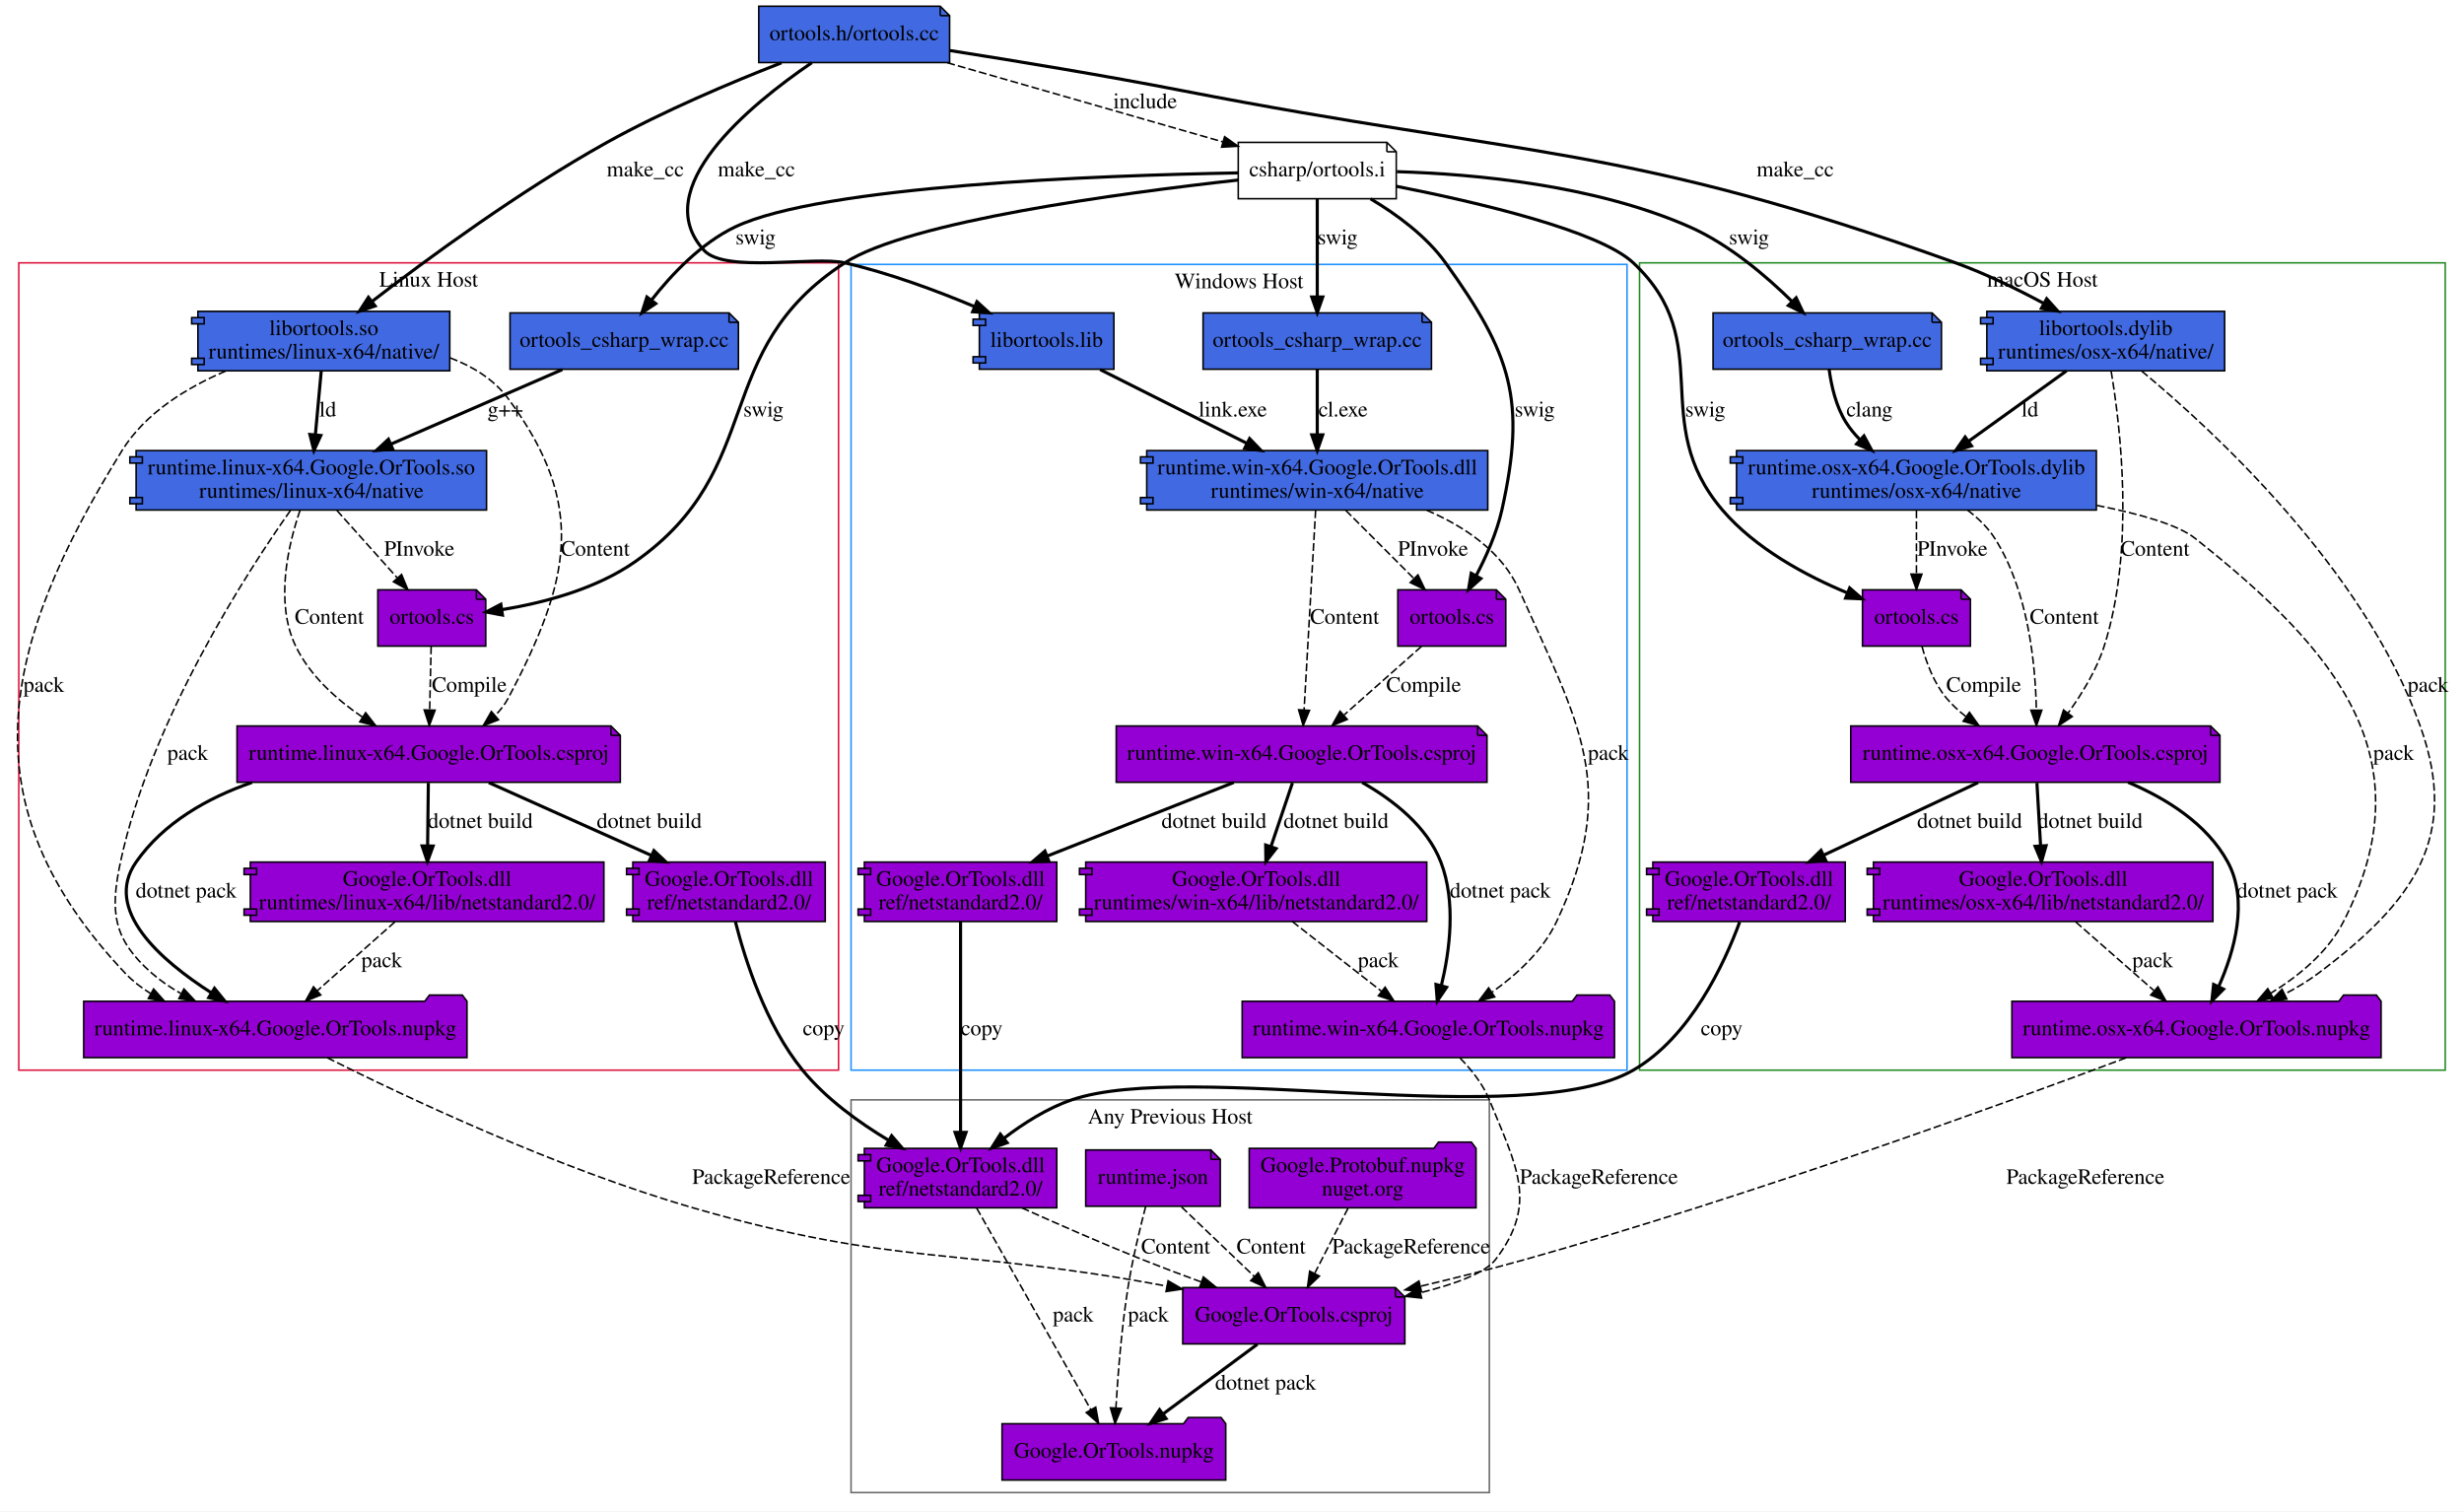
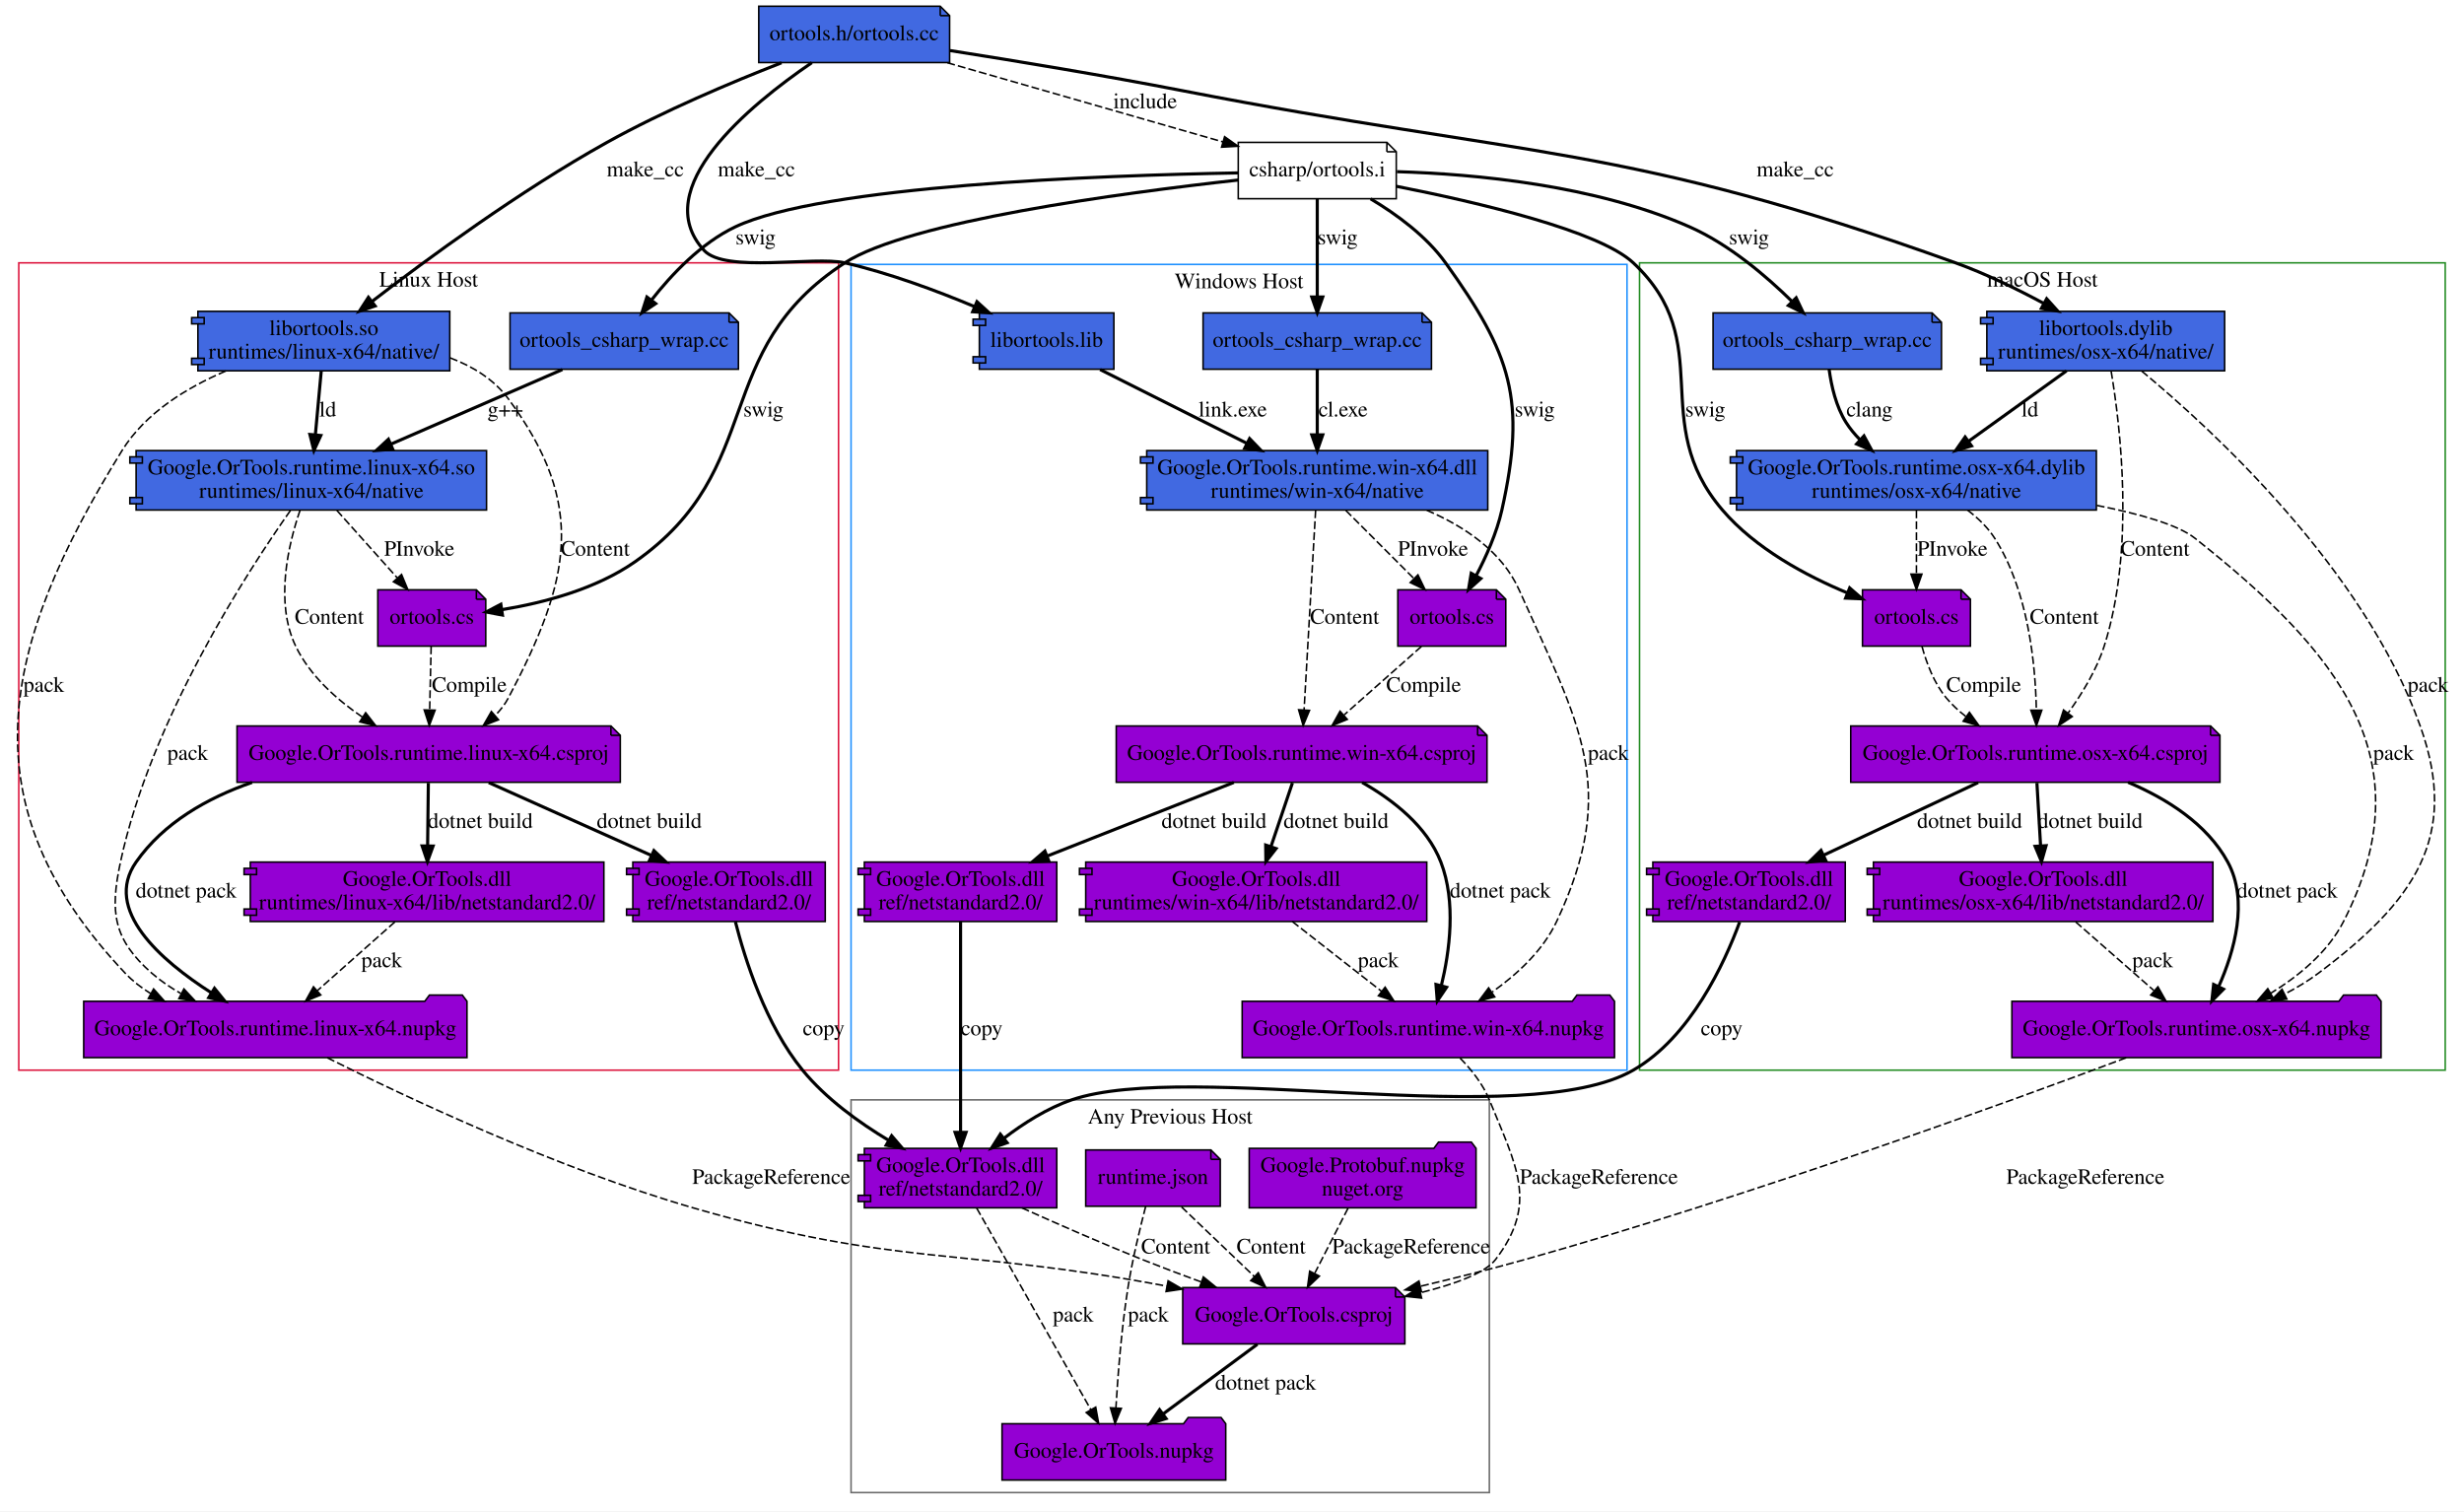
<svg xmlns="http://www.w3.org/2000/svg" width="1575pt" height="966pt" viewBox="0.00 0.00 1575.00 966.00">
  <g id="graph0" class="graph" transform="scale(1 1) rotate(0) translate(4 962)">
    <polygon fill="white" stroke="none" points="-4,4 -4,-962 1571,-962 1571,4 -4,4" />
    <g id="clust1" class="cluster">
      <polygon fill="none" stroke="crimson" points="8,-278 8,-794 532,-794 532,-278 8,-278" />
      <text text-anchor="middle" x="270" y="-778.8" font-family="Times,serif" font-size="14.00">Linux Host</text>
    </g>
    <g id="clust2" class="cluster">
      <polygon fill="none" stroke="forestgreen" points="1044,-278 1044,-794 1559,-794 1559,-278 1044,-278" />
      <text text-anchor="middle" x="1301.5" y="-778.8" font-family="Times,serif" font-size="14.00">macOS Host</text>
    </g>
    <g id="clust3" class="cluster">
      <polygon fill="none" stroke="dodgerblue" points="540,-278 540,-793 1036,-793 1036,-278 540,-278" />
      <text text-anchor="middle" x="788" y="-777.8" font-family="Times,serif" font-size="14.00">Windows Host</text>
    </g>
    <g id="clust4" class="cluster">
      <polygon fill="none" stroke="dimgrey" points="540,-8 540,-259 948,-259 948,-8 540,-8" />
      <text text-anchor="middle" x="744" y="-243.8" font-family="Times,serif" font-size="14.00">Any Previous Host</text>
    </g>
    <g id="node1" class="node">
      <polygon fill="royalblue" stroke="black" points="597,-958 481,-958 481,-922 603,-922 603,-952 597,-958" />
      <polyline fill="none" stroke="black" points="597,-958 597,-952 " />
      <polyline fill="none" stroke="black" points="603,-952 597,-952 " />
      <text text-anchor="middle" x="542" y="-936.3" font-family="Times,serif" font-size="14.00">ortools.h/ortools.cc</text>
    </g>
    <g id="node2" class="node">
      <polygon fill="white" stroke="black" points="882.5,-871 787.5,-871 787.5,-835 888.5,-835 888.5,-865 882.5,-871" />
      <polyline fill="none" stroke="black" points="882.5,-871 882.5,-865 " />
      <polyline fill="none" stroke="black" points="888.5,-865 882.5,-865 " />
      <text text-anchor="middle" x="838" y="-849.3" font-family="Times,serif" font-size="14.00">csharp/ortools.i</text>
    </g>
    <g id="edge1" class="edge">
      <path fill="none" stroke="black" stroke-dasharray="5,2" d="M601.544,-921.901C652.772,-907.191 726.333,-886.067 777.761,-871.298" />
      <polygon fill="black" stroke="black" points="778.772,-874.65 787.417,-868.525 776.84,-867.922 778.772,-874.65" />
      <text text-anchor="middle" x="728" y="-892.8" font-family="Times,serif" font-size="14.00">include</text>
    </g>
    <g id="node3" class="node">
      <polygon fill="royalblue" stroke="black" points="283.5,-763 122.5,-763 122.5,-759 118.5,-759 118.5,-755 122.5,-755 122.5,-733 118.5,-733 118.5,-729 122.5,-729 122.5,-725 283.5,-725 283.5,-763" />
      <polyline fill="none" stroke="black" points="122.5,-759 126.5,-759 126.5,-755 122.5,-755 " />
      <polyline fill="none" stroke="black" points="122.5,-733 126.5,-733 126.5,-729 122.5,-729 " />
      <text text-anchor="middle" x="203" y="-747.8" font-family="Times,serif" font-size="14.00">libortools.so</text>
      <text text-anchor="middle" x="203" y="-732.8" font-family="Times,serif" font-size="14.00">runtimes/linux-x64/native/</text>
    </g>
    <g id="edge16" class="edge">
      <path fill="none" stroke="black" stroke-width="2" d="M495.547,-921.873C463.433,-909.348 420.152,-891.093 384,-871 328.386,-840.091 268.706,-796.217 233.672,-769.234" />
      <polygon fill="black" stroke="black" stroke-width="2" points="235.785,-766.444 225.736,-763.086 231.497,-771.977 235.785,-766.444" />
      <text text-anchor="middle" x="408.5" y="-849.3" font-family="Times,serif" font-size="14.00">make_cc</text>
    </g>
    <g id="node11" class="node">
      <polygon fill="royalblue" stroke="black" points="1418,-763 1266,-763 1266,-759 1262,-759 1262,-755 1266,-755 1266,-733 1262,-733 1262,-729 1266,-729 1266,-725 1418,-725 1418,-763" />
      <polyline fill="none" stroke="black" points="1266,-759 1270,-759 1270,-755 1266,-755 " />
      <polyline fill="none" stroke="black" points="1266,-733 1270,-733 1270,-729 1266,-729 " />
      <text text-anchor="middle" x="1342" y="-747.8" font-family="Times,serif" font-size="14.00">libortools.dylib</text>
      <text text-anchor="middle" x="1342" y="-732.8" font-family="Times,serif" font-size="14.00">runtimes/osx-x64/native/</text>
    </g>
    <g id="edge31" class="edge">
      <path fill="none" stroke="black" stroke-width="2" d="M603.265,-929.682C645.234,-923.081 702.113,-913.704 752,-904 972.794,-861.051 1034.36,-870.182 1246,-794 1265.16,-787.102 1285.39,-777.212 1302.3,-768.121" />
      <polygon fill="black" stroke="black" stroke-width="2" points="1304.24,-771.049 1311.33,-763.177 1300.88,-764.909 1304.24,-771.049" />
      <text text-anchor="middle" x="1143.5" y="-849.3" font-family="Times,serif" font-size="14.00">make_cc</text>
    </g>
    <g id="node19" class="node">
      <polygon fill="royalblue" stroke="black" points="708,-762 622,-762 622,-758 618,-758 618,-754 622,-754 622,-734 618,-734 618,-730 622,-730 622,-726 708,-726 708,-762" />
      <polyline fill="none" stroke="black" points="622,-758 626,-758 626,-754 622,-754 " />
      <polyline fill="none" stroke="black" points="622,-734 626,-734 626,-730 622,-730 " />
      <text text-anchor="middle" x="665" y="-740.3" font-family="Times,serif" font-size="14.00">libortools.lib</text>
    </g>
    <g id="edge44" class="edge">
      <path fill="none" stroke="black" stroke-width="2" d="M514.929,-921.941C475.301,-894.951 409.925,-841.424 446,-802 459.555,-787.187 516.431,-798.496 536,-794 564.342,-787.488 594.81,-776.135 619.016,-765.996" />
      <polygon fill="black" stroke="black" stroke-width="2" points="620.478,-769.177 628.304,-762.036 617.733,-762.738 620.478,-769.177" />
      <text text-anchor="middle" x="479.5" y="-849.3" font-family="Times,serif" font-size="14.00">make_cc</text>
    </g>
    <g id="node4" class="node">
      <polygon fill="darkviolet" stroke="black" points="300.5,-585 237.5,-585 237.5,-549 306.5,-549 306.5,-579 300.5,-585" />
      <polyline fill="none" stroke="black" points="300.5,-585 300.5,-579 " />
      <polyline fill="none" stroke="black" points="306.5,-579 300.5,-579 " />
      <text text-anchor="middle" x="272" y="-563.3" font-family="Times,serif" font-size="14.00">ortools.cs</text>
    </g>
    <g id="edge14" class="edge">
      <path fill="none" stroke="black" stroke-width="2" d="M787.418,-846.914C712.593,-838.625 576.844,-820.433 536,-794 448.944,-737.66 486.935,-662.49 402,-603 376.987,-585.48 343.643,-576.727 316.988,-572.355" />
      <polygon fill="black" stroke="black" stroke-width="2" points="317.167,-568.844 306.761,-570.836 316.138,-575.768 317.167,-568.844" />
      <text text-anchor="middle" x="484" y="-695.8" font-family="Times,serif" font-size="14.00">swig</text>
    </g>
    <g id="node5" class="node">
      <polygon fill="royalblue" stroke="black" points="462,-762 322,-762 322,-726 468,-726 468,-756 462,-762" />
      <polyline fill="none" stroke="black" points="462,-762 462,-756 " />
      <polyline fill="none" stroke="black" points="468,-756 462,-756 " />
      <text text-anchor="middle" x="395" y="-740.3" font-family="Times,serif" font-size="14.00">ortools_csharp_wrap.cc</text>
    </g>
    <g id="edge15" class="edge">
      <path fill="none" stroke="black" stroke-width="2" d="M787.325,-851.483C699.152,-849.886 521.601,-843.387 466,-817 444.121,-806.617 425.204,-786.516 412.411,-770.186" />
      <polygon fill="black" stroke="black" stroke-width="2" points="415.106,-767.946 406.296,-762.062 409.513,-772.156 415.106,-767.946" />
      <text text-anchor="middle" x="479" y="-805.8" font-family="Times,serif" font-size="14.00">swig</text>
    </g>
    <g id="node12" class="node">
      <polygon fill="darkviolet" stroke="black" points="1249.5,-585 1186.5,-585 1186.5,-549 1255.5,-549 1255.5,-579 1249.5,-585" />
      <polyline fill="none" stroke="black" points="1249.5,-585 1249.5,-579 " />
      <polyline fill="none" stroke="black" points="1255.5,-579 1249.5,-579 " />
      <text text-anchor="middle" x="1221" y="-563.3" font-family="Times,serif" font-size="14.00">ortools.cs</text>
    </g>
    <g id="edge29" class="edge">
      <path fill="none" stroke="black" stroke-width="2" d="M888.571,-842.925C940.927,-832.604 1018.08,-814.502 1040,-794 1094.52,-743 1048.47,-692.725 1097,-636 1118.11,-611.326 1150.5,-593.997 1176.89,-583.009" />
      <polygon fill="black" stroke="black" stroke-width="2" points="1178.32,-586.207 1186.31,-579.246 1175.72,-579.707 1178.32,-586.207" />
      <text text-anchor="middle" x="1086" y="-695.8" font-family="Times,serif" font-size="14.00">swig</text>
    </g>
    <g id="node13" class="node">
      <polygon fill="royalblue" stroke="black" points="1231,-762 1091,-762 1091,-726 1237,-726 1237,-756 1231,-762" />
      <polyline fill="none" stroke="black" points="1231,-762 1231,-756 " />
      <polyline fill="none" stroke="black" points="1237,-756 1231,-756 " />
      <text text-anchor="middle" x="1164" y="-740.3" font-family="Times,serif" font-size="14.00">ortools_csharp_wrap.cc</text>
    </g>
    <g id="edge30" class="edge">
      <path fill="none" stroke="black" stroke-width="2" d="M888.921,-852.274C938.642,-850.787 1015.45,-843.742 1076,-817 1101.21,-805.866 1125.1,-785.461 1141.61,-769.209" />
      <polygon fill="black" stroke="black" stroke-width="2" points="1144.11,-771.655 1148.65,-762.082 1139.13,-766.734 1144.11,-771.655" />
      <text text-anchor="middle" x="1114" y="-805.8" font-family="Times,serif" font-size="14.00">swig</text>
    </g>
    <g id="node20" class="node">
      <polygon fill="darkviolet" stroke="black" points="952.5,-585 889.5,-585 889.5,-549 958.5,-549 958.5,-579 952.5,-585" />
      <polyline fill="none" stroke="black" points="952.5,-585 952.5,-579 " />
      <polyline fill="none" stroke="black" points="958.5,-579 952.5,-579 " />
      <text text-anchor="middle" x="924" y="-563.3" font-family="Times,serif" font-size="14.00">ortools.cs</text>
    </g>
    <g id="edge42" class="edge">
      <path fill="none" stroke="black" stroke-width="2" d="M872.085,-834.916C888.691,-825.026 907.684,-811.131 920,-794 962.041,-735.522 971.712,-706.287 956,-636 952.734,-621.389 945.966,-606.214 939.492,-593.916" />
      <polygon fill="black" stroke="black" stroke-width="2" points="942.547,-592.206 934.662,-585.129 936.413,-595.579 942.547,-592.206" />
      <text text-anchor="middle" x="977" y="-695.8" font-family="Times,serif" font-size="14.00">swig</text>
    </g>
    <g id="node21" class="node">
      <polygon fill="royalblue" stroke="black" points="905,-762 765,-762 765,-726 911,-726 911,-756 905,-762" />
      <polyline fill="none" stroke="black" points="905,-762 905,-756 " />
      <polyline fill="none" stroke="black" points="911,-756 905,-756 " />
      <text text-anchor="middle" x="838" y="-740.3" font-family="Times,serif" font-size="14.00">ortools_csharp_wrap.cc</text>
    </g>
    <g id="edge43" class="edge">
      <path fill="none" stroke="black" stroke-width="2" d="M838,-834.809C838,-817.961 838,-792.018 838,-772.339" />
      <polygon fill="black" stroke="black" stroke-width="2" points="841.5,-772.149 838,-762.149 834.5,-772.149 841.5,-772.149" />
      <text text-anchor="middle" x="851" y="-805.8" font-family="Times,serif" font-size="14.00">swig</text>
    </g>
    <g id="node6" class="node">
      <polygon fill="royalblue" stroke="black" points="307,-674 83,-674 83,-670 79,-670 79,-666 83,-666 83,-644 79,-644 79,-640 83,-640 83,-636 307,-636 307,-674" />
      <polyline fill="none" stroke="black" points="83,-670 87,-670 87,-666 83,-666 " />
      <polyline fill="none" stroke="black" points="83,-644 87,-644 87,-640 83,-640 " />
-       <text text-anchor="middle" x="195" y="-658.8" font-family="Times,serif" font-size="14.00">runtime.linux-x64.Google.OrTools.so</text>
+       <text text-anchor="middle" x="195" y="-658.8" font-family="Times,serif" font-size="14.00">Google.OrTools.runtime.linux-x64.so</text>
      <text text-anchor="middle" x="195" y="-643.8" font-family="Times,serif" font-size="14.00">runtimes/linux-x64/native</text>
    </g>
    <g id="edge3" class="edge">
      <path fill="none" stroke="black" stroke-width="2" d="M201.342,-724.974C200.259,-713.192 198.822,-697.561 197.589,-684.158" />
      <polygon fill="black" stroke="black" stroke-width="2" points="201.057,-683.641 196.655,-674.003 194.086,-684.282 201.057,-683.641" />
      <text text-anchor="middle" x="205.5" y="-695.8" font-family="Times,serif" font-size="14.00">ld</text>
    </g>
    <g id="node7" class="node">
      <polygon fill="darkviolet" stroke="black" points="386.5,-498 147.5,-498 147.5,-462 392.5,-462 392.5,-492 386.5,-498" />
      <polyline fill="none" stroke="black" points="386.5,-498 386.5,-492 " />
      <polyline fill="none" stroke="black" points="392.5,-492 386.5,-492 " />
-       <text text-anchor="middle" x="270" y="-476.3" font-family="Times,serif" font-size="14.00">runtime.linux-x64.Google.OrTools.csproj</text>
+       <text text-anchor="middle" x="270" y="-476.3" font-family="Times,serif" font-size="14.00">Google.OrTools.runtime.linux-x64.csproj</text>
    </g>
    <g id="edge6" class="edge">
      <path fill="none" stroke="black" stroke-dasharray="5,2" d="M283.725,-733.263C298.289,-727.778 311.76,-719.48 321,-707 371.514,-638.776 360.551,-591.112 321,-516 318.831,-511.88 315.933,-508.152 312.616,-504.8" />
      <polygon fill="black" stroke="black" points="314.663,-501.944 304.805,-498.061 310.09,-507.243 314.663,-501.944" />
      <text text-anchor="middle" x="376.5" y="-606.8" font-family="Times,serif" font-size="14.00">Content</text>
    </g>
    <g id="node10" class="node">
      <polygon fill="darkviolet" stroke="black" points="294.5,-322 291.5,-326 270.5,-326 267.5,-322 49.5,-322 49.5,-286 294.5,-286 294.5,-322" />
-       <text text-anchor="middle" x="172" y="-300.3" font-family="Times,serif" font-size="14.00">runtime.linux-x64.Google.OrTools.nupkg</text>
+       <text text-anchor="middle" x="172" y="-300.3" font-family="Times,serif" font-size="14.00">Google.OrTools.runtime.linux-x64.nupkg</text>
    </g>
    <g id="edge10" class="edge">
      <path fill="none" stroke="black" stroke-dasharray="5,2" d="M140.361,-724.871C115.318,-714.26 88.923,-698.068 74,-674 -4.226,-547.836 -26.022,-447.834 76,-340 80.751,-334.978 86.28,-330.674 92.24,-326.986" />
      <polygon fill="black" stroke="black" points="94.182,-329.912 101.241,-322.011 90.795,-323.786 94.182,-329.912" />
      <text text-anchor="middle" x="24" y="-519.8" font-family="Times,serif" font-size="14.00">pack</text>
    </g>
    <g id="edge5" class="edge">
      <path fill="none" stroke="black" stroke-dasharray="5,2" d="M271.595,-548.799C271.321,-537.163 270.954,-521.548 270.641,-508.237" />
      <polygon fill="black" stroke="black" points="274.138,-508.09 270.404,-498.175 267.14,-508.255 274.138,-508.09" />
      <text text-anchor="middle" x="296" y="-519.8" font-family="Times,serif" font-size="14.00">Compile</text>
    </g>
    <g id="edge2" class="edge">
      <path fill="none" stroke="black" stroke-width="2" d="M355.486,-725.812C324.061,-712.142 279.871,-692.919 245.815,-678.104" />
      <polygon fill="black" stroke="black" stroke-width="2" points="247.063,-674.831 236.497,-674.051 244.271,-681.25 247.063,-674.831" />
      <text text-anchor="middle" x="319" y="-695.8" font-family="Times,serif" font-size="14.00">g++</text>
    </g>
    <g id="edge4" class="edge">
      <path fill="none" stroke="black" stroke-dasharray="5,2" d="M211.33,-635.762C222.548,-623.232 237.577,-606.447 249.869,-592.718" />
      <polygon fill="black" stroke="black" points="252.678,-594.827 256.741,-585.042 247.463,-590.158 252.678,-594.827" />
      <text text-anchor="middle" x="264" y="-606.8" font-family="Times,serif" font-size="14.00">PInvoke</text>
    </g>
    <g id="edge7" class="edge">
      <path fill="none" stroke="black" stroke-dasharray="5,2" d="M187.807,-635.912C180.35,-614.154 171.515,-577.057 185,-549 194.063,-530.144 211.182,-514.88 227.696,-503.627" />
      <polygon fill="black" stroke="black" points="229.732,-506.479 236.23,-498.111 225.932,-500.6 229.732,-506.479" />
      <text text-anchor="middle" x="206.5" y="-563.3" font-family="Times,serif" font-size="14.00">Content</text>
    </g>
    <g id="edge11" class="edge">
      <path fill="none" stroke="black" stroke-dasharray="5,2" d="M181.646,-635.719C154.211,-596.816 92.45,-501.939 73,-411 66.143,-378.941 68.385,-361.654 93,-340 98.575,-335.095 104.948,-330.779 111.602,-327.007" />
      <polygon fill="black" stroke="black" points="113.561,-329.932 120.8,-322.195 110.317,-323.729 113.561,-329.932" />
      <text text-anchor="middle" x="116" y="-476.3" font-family="Times,serif" font-size="14.00">pack</text>
    </g>
    <g id="node8" class="node">
      <polygon fill="darkviolet" stroke="black" points="382,-411 156,-411 156,-407 152,-407 152,-403 156,-403 156,-381 152,-381 152,-377 156,-377 156,-373 382,-373 382,-411" />
      <polyline fill="none" stroke="black" points="156,-407 160,-407 160,-403 156,-403 " />
      <polyline fill="none" stroke="black" points="156,-381 160,-381 160,-377 156,-377 " />
      <text text-anchor="middle" x="269" y="-395.8" font-family="Times,serif" font-size="14.00">Google.OrTools.dll</text>
      <text text-anchor="middle" x="269" y="-380.8" font-family="Times,serif" font-size="14.00">runtimes/linux-x64/lib/netstandard2.0/</text>
    </g>
    <g id="edge8" class="edge">
      <path fill="none" stroke="black" stroke-width="2" d="M269.798,-461.597C269.663,-450.056 269.484,-434.647 269.33,-421.357" />
      <polygon fill="black" stroke="black" stroke-width="2" points="272.829,-421.227 269.212,-411.268 265.829,-421.308 272.829,-421.227" />
      <text text-anchor="middle" x="303" y="-432.8" font-family="Times,serif" font-size="14.00">dotnet build</text>
    </g>
    <g id="node9" class="node">
      <polygon fill="darkviolet" stroke="black" points="523.5,-411 400.5,-411 400.5,-407 396.5,-407 396.5,-403 400.5,-403 400.5,-381 396.5,-381 396.5,-377 400.5,-377 400.5,-373 523.5,-373 523.5,-411" />
      <polyline fill="none" stroke="black" points="400.5,-407 404.5,-407 404.5,-403 400.5,-403 " />
      <polyline fill="none" stroke="black" points="400.5,-381 404.5,-381 404.5,-377 400.5,-377 " />
      <text text-anchor="middle" x="462" y="-395.8" font-family="Times,serif" font-size="14.00">Google.OrTools.dll</text>
      <text text-anchor="middle" x="462" y="-380.8" font-family="Times,serif" font-size="14.00">ref/netstandard2.0/</text>
    </g>
    <g id="edge9" class="edge">
      <path fill="none" stroke="black" stroke-width="2" d="M308.393,-461.803C338.273,-448.419 379.97,-429.743 412.382,-415.225" />
      <polygon fill="black" stroke="black" stroke-width="2" points="413.993,-418.338 421.688,-411.056 411.131,-411.95 413.993,-418.338" />
      <text text-anchor="middle" x="411" y="-432.8" font-family="Times,serif" font-size="14.00">dotnet build</text>
    </g>
    <g id="edge13" class="edge">
      <path fill="none" stroke="black" stroke-width="2" d="M157.12,-461.922C128.3,-451.895 100.539,-436.041 83,-411 61.677,-380.557 98.612,-348.204 131.19,-327.364" />
      <polygon fill="black" stroke="black" stroke-width="2" points="133.105,-330.295 139.774,-322.062 129.427,-324.339 133.105,-330.295" />
      <text text-anchor="middle" x="115" y="-388.3" font-family="Times,serif" font-size="14.00">dotnet pack</text>
    </g>
    <g id="edge12" class="edge">
      <path fill="none" stroke="black" stroke-dasharray="5,2" d="M248.429,-372.762C234.032,-359.998 214.655,-342.818 199.014,-328.951" />
      <polygon fill="black" stroke="black" points="201.027,-326.057 191.222,-322.042 196.383,-331.295 201.027,-326.057" />
      <text text-anchor="middle" x="240" y="-343.8" font-family="Times,serif" font-size="14.00">pack</text>
    </g>
    <g id="node27" class="node">
      <polygon fill="darkviolet" stroke="black" points="671.5,-228 548.5,-228 548.5,-224 544.5,-224 544.5,-220 548.5,-220 548.5,-198 544.5,-198 544.5,-194 548.5,-194 548.5,-190 671.5,-190 671.5,-228" />
      <polyline fill="none" stroke="black" points="548.5,-224 552.5,-224 552.5,-220 548.5,-220 " />
      <polyline fill="none" stroke="black" points="548.5,-198 552.5,-198 552.5,-194 548.5,-194 " />
      <text text-anchor="middle" x="610" y="-212.8" font-family="Times,serif" font-size="14.00">Google.OrTools.dll</text>
      <text text-anchor="middle" x="610" y="-197.8" font-family="Times,serif" font-size="14.00">ref/netstandard2.0/</text>
    </g>
    <g id="edge45" class="edge">
      <path fill="none" stroke="black" stroke-width="2" d="M466.063,-372.86C472.128,-349.009 485.441,-306.767 509,-278 523.915,-259.788 544.967,-244.552 563.993,-233.151" />
      <polygon fill="black" stroke="black" stroke-width="2" points="565.947,-236.064 572.848,-228.025 562.44,-230.006 565.947,-236.064" />
      <text text-anchor="middle" x="522.5" y="-300.3" font-family="Times,serif" font-size="14.00">copy</text>
    </g>
    <g id="edge57" class="edge" />
    <g id="node30" class="node">
      <polygon fill="darkviolet" stroke="black" points="888,-139 752,-139 752,-103 894,-103 894,-133 888,-139" />
      <polyline fill="none" stroke="black" points="888,-139 888,-133 " />
      <polyline fill="none" stroke="black" points="894,-133 888,-133 " />
      <text text-anchor="middle" x="823" y="-117.3" font-family="Times,serif" font-size="14.00">Google.OrTools.csproj</text>
    </g>
    <g id="edge54" class="edge">
      <path fill="none" stroke="black" stroke-dasharray="5,2" d="M205.203,-285.914C254.795,-261.101 351.74,-215.303 439,-190 569.01,-152.301 608.861,-164.829 741.677,-139.984" />
      <polygon fill="black" stroke="black" points="742.659,-143.36 751.826,-138.047 741.347,-136.484 742.659,-143.36" />
      <text text-anchor="middle" x="489" y="-205.3" font-family="Times,serif" font-size="14.00">PackageReference</text>
    </g>
    <g id="node14" class="node">
      <polygon fill="royalblue" stroke="black" points="1336,-674 1106,-674 1106,-670 1102,-670 1102,-666 1106,-666 1106,-644 1102,-644 1102,-640 1106,-640 1106,-636 1336,-636 1336,-674" />
      <polyline fill="none" stroke="black" points="1106,-670 1110,-670 1110,-666 1106,-666 " />
      <polyline fill="none" stroke="black" points="1106,-644 1110,-644 1110,-640 1106,-640 " />
-       <text text-anchor="middle" x="1221" y="-658.8" font-family="Times,serif" font-size="14.00">runtime.osx-x64.Google.OrTools.dylib</text>
+       <text text-anchor="middle" x="1221" y="-658.8" font-family="Times,serif" font-size="14.00">Google.OrTools.runtime.osx-x64.dylib</text>
      <text text-anchor="middle" x="1221" y="-643.8" font-family="Times,serif" font-size="14.00">runtimes/osx-x64/native</text>
    </g>
    <g id="edge18" class="edge">
      <path fill="none" stroke="black" stroke-width="2" d="M1316.93,-724.974C1298.76,-711.909 1274,-694.11 1254.19,-679.866" />
      <polygon fill="black" stroke="black" stroke-width="2" points="1256.2,-676.999 1246.04,-674.003 1252.12,-682.683 1256.2,-676.999" />
      <text text-anchor="middle" x="1293.5" y="-695.8" font-family="Times,serif" font-size="14.00">ld</text>
    </g>
    <g id="node15" class="node">
      <polygon fill="darkviolet" stroke="black" points="1409,-498 1179,-498 1179,-462 1415,-462 1415,-492 1409,-498" />
      <polyline fill="none" stroke="black" points="1409,-498 1409,-492 " />
      <polyline fill="none" stroke="black" points="1415,-492 1409,-492 " />
-       <text text-anchor="middle" x="1297" y="-476.3" font-family="Times,serif" font-size="14.00">runtime.osx-x64.Google.OrTools.csproj</text>
+       <text text-anchor="middle" x="1297" y="-476.3" font-family="Times,serif" font-size="14.00">Google.OrTools.runtime.osx-x64.csproj</text>
    </g>
    <g id="edge21" class="edge">
      <path fill="none" stroke="black" stroke-dasharray="5,2" d="M1345.45,-724.783C1351.33,-689.733 1360.84,-610.903 1341,-549 1336.1,-533.699 1326.8,-518.51 1318.02,-506.381" />
      <polygon fill="black" stroke="black" points="1320.6,-503.997 1311.78,-498.132 1315.02,-508.219 1320.6,-503.997" />
      <text text-anchor="middle" x="1373.5" y="-606.8" font-family="Times,serif" font-size="14.00">Content</text>
    </g>
    <g id="node18" class="node">
      <polygon fill="darkviolet" stroke="black" points="1518,-322 1515,-326 1494,-326 1491,-322 1282,-322 1282,-286 1518,-286 1518,-322" />
-       <text text-anchor="middle" x="1400" y="-300.3" font-family="Times,serif" font-size="14.00">runtime.osx-x64.Google.OrTools.nupkg</text>
+       <text text-anchor="middle" x="1400" y="-300.3" font-family="Times,serif" font-size="14.00">Google.OrTools.runtime.osx-x64.nupkg</text>
    </g>
    <g id="edge25" class="edge">
      <path fill="none" stroke="black" stroke-dasharray="5,2" d="M1364.99,-724.82C1409.66,-687.835 1506.96,-598.757 1543,-498 1568.58,-426.504 1538.7,-385.619 1478,-340 1471.35,-335.001 1463.87,-330.513 1456.24,-326.551" />
      <polygon fill="black" stroke="black" points="1457.79,-323.409 1447.27,-322.144 1454.7,-329.693 1457.79,-323.409" />
      <text text-anchor="middle" x="1548" y="-519.8" font-family="Times,serif" font-size="14.00">pack</text>
    </g>
    <g id="edge20" class="edge">
      <path fill="none" stroke="black" stroke-dasharray="5,2" d="M1224.55,-548.817C1227.37,-538.439 1232.18,-525.441 1240,-516 1243.61,-511.64 1247.91,-507.671 1252.51,-504.103" />
      <polygon fill="black" stroke="black" points="1254.86,-506.729 1261.03,-498.114 1250.84,-501.003 1254.86,-506.729" />
      <text text-anchor="middle" x="1264" y="-519.8" font-family="Times,serif" font-size="14.00">Compile</text>
    </g>
    <g id="edge17" class="edge">
      <path fill="none" stroke="black" stroke-width="2" d="M1165.2,-725.839C1166.6,-715.392 1169.59,-702.15 1176,-692 1178.47,-688.088 1181.52,-684.415 1184.85,-681.022" />
      <polygon fill="black" stroke="black" stroke-width="2" points="1187.46,-683.378 1192.5,-674.056 1182.75,-678.203 1187.46,-683.378" />
      <text text-anchor="middle" x="1191" y="-695.8" font-family="Times,serif" font-size="14.00">clang</text>
    </g>
    <g id="edge19" class="edge">
      <path fill="none" stroke="black" stroke-dasharray="5,2" d="M1221,-635.762C1221,-623.934 1221,-608.316 1221,-595.055" />
      <polygon fill="black" stroke="black" points="1224.5,-595.042 1221,-585.042 1217.5,-595.042 1224.5,-595.042" />
      <text text-anchor="middle" x="1244" y="-606.8" font-family="Times,serif" font-size="14.00">PInvoke</text>
    </g>
    <g id="edge22" class="edge">
      <path fill="none" stroke="black" stroke-dasharray="5,2" d="M1253.63,-635.983C1260.26,-630.955 1266.56,-624.935 1271,-618 1292.43,-584.562 1297.07,-537.724 1297.64,-508.388" />
      <polygon fill="black" stroke="black" points="1301.14,-508.082 1297.69,-498.067 1294.14,-508.051 1301.14,-508.082" />
      <text text-anchor="middle" x="1315.5" y="-563.3" font-family="Times,serif" font-size="14.00">Content</text>
    </g>
    <g id="edge26" class="edge">
      <path fill="none" stroke="black" stroke-dasharray="5,2" d="M1336.31,-638.968C1363.7,-633.561 1388.13,-626.615 1399,-618 1490.54,-545.472 1547.13,-477.005 1494,-373 1484,-353.423 1465.44,-338.179 1447.44,-327.132" />
      <polygon fill="black" stroke="black" points="1449.09,-324.044 1438.69,-322.045 1445.57,-330.096 1449.09,-324.044" />
      <text text-anchor="middle" x="1526" y="-476.3" font-family="Times,serif" font-size="14.00">pack</text>
    </g>
    <g id="node16" class="node">
      <polygon fill="darkviolet" stroke="black" points="1410.5,-411 1193.5,-411 1193.5,-407 1189.5,-407 1189.5,-403 1193.5,-403 1193.5,-381 1189.5,-381 1189.5,-377 1193.5,-377 1193.5,-373 1410.5,-373 1410.5,-411" />
      <polyline fill="none" stroke="black" points="1193.5,-407 1197.5,-407 1197.5,-403 1193.5,-403 " />
      <polyline fill="none" stroke="black" points="1193.5,-381 1197.5,-381 1197.5,-377 1193.5,-377 " />
      <text text-anchor="middle" x="1302" y="-395.8" font-family="Times,serif" font-size="14.00">Google.OrTools.dll</text>
      <text text-anchor="middle" x="1302" y="-380.8" font-family="Times,serif" font-size="14.00">runtimes/osx-x64/lib/netstandard2.0/</text>
    </g>
    <g id="edge23" class="edge">
      <path fill="none" stroke="black" stroke-width="2" d="M1298.01,-461.597C1298.68,-450.056 1299.58,-434.647 1300.35,-421.357" />
      <polygon fill="black" stroke="black" stroke-width="2" points="1303.85,-421.454 1300.94,-411.268 1296.86,-421.048 1303.85,-421.454" />
      <text text-anchor="middle" x="1332" y="-432.8" font-family="Times,serif" font-size="14.00">dotnet build</text>
    </g>
    <g id="node17" class="node">
      <polygon fill="darkviolet" stroke="black" points="1175.5,-411 1052.5,-411 1052.5,-407 1048.5,-407 1048.5,-403 1052.5,-403 1052.5,-381 1048.5,-381 1048.5,-377 1052.5,-377 1052.5,-373 1175.5,-373 1175.5,-411" />
      <polyline fill="none" stroke="black" points="1052.5,-407 1056.5,-407 1056.5,-403 1052.5,-403 " />
      <polyline fill="none" stroke="black" points="1052.5,-381 1056.5,-381 1056.5,-377 1052.5,-377 " />
      <text text-anchor="middle" x="1114" y="-395.8" font-family="Times,serif" font-size="14.00">Google.OrTools.dll</text>
      <text text-anchor="middle" x="1114" y="-380.8" font-family="Times,serif" font-size="14.00">ref/netstandard2.0/</text>
    </g>
    <g id="edge24" class="edge">
      <path fill="none" stroke="black" stroke-width="2" d="M1260.41,-461.803C1232.05,-448.477 1192.53,-429.903 1161.69,-415.412" />
      <polygon fill="black" stroke="black" stroke-width="2" points="1162.96,-412.142 1152.42,-411.056 1159.98,-418.477 1162.96,-412.142" />
      <text text-anchor="middle" x="1255" y="-432.8" font-family="Times,serif" font-size="14.00">dotnet build</text>
    </g>
    <g id="edge28" class="edge">
      <path fill="none" stroke="black" stroke-width="2" d="M1356.28,-461.998C1380.86,-451.592 1406.71,-435.434 1420,-411 1433.49,-386.209 1424.16,-353.873 1414.21,-331.466" />
      <polygon fill="black" stroke="black" stroke-width="2" points="1417.28,-329.759 1409.83,-322.227 1410.95,-332.762 1417.28,-329.759" />
      <text text-anchor="middle" x="1458" y="-388.3" font-family="Times,serif" font-size="14.00">dotnet pack</text>
    </g>
    <g id="edge27" class="edge">
      <path fill="none" stroke="black" stroke-dasharray="5,2" d="M1322.78,-372.762C1337.33,-359.998 1356.91,-342.818 1372.71,-328.951" />
      <polygon fill="black" stroke="black" points="1375.37,-331.269 1380.58,-322.042 1370.75,-326.007 1375.37,-331.269" />
      <text text-anchor="middle" x="1372" y="-343.8" font-family="Times,serif" font-size="14.00">pack</text>
    </g>
    <g id="edge46" class="edge">
      <path fill="none" stroke="black" stroke-width="2" d="M1107.98,-372.6C1098.31,-346.361 1076.59,-299.045 1040,-278 970.748,-238.17 756.618,-284.772 681,-259 665.451,-253.7 650.191,-243.947 637.829,-234.528" />
      <polygon fill="black" stroke="black" stroke-width="2" points="639.771,-231.602 629.764,-228.121 635.416,-237.082 639.771,-231.602" />
      <text text-anchor="middle" x="1096.5" y="-300.3" font-family="Times,serif" font-size="14.00">copy</text>
    </g>
    <g id="edge58" class="edge" />
    <g id="edge55" class="edge">
      <path fill="none" stroke="black" stroke-dasharray="5,2" d="M1355.1,-285.924C1277.57,-256.841 1113.2,-196.97 971,-157 949.399,-150.928 925.829,-145.031 903.978,-139.861" />
      <polygon fill="black" stroke="black" points="904.608,-136.414 894.073,-137.539 903.01,-143.229 904.608,-136.414" />
      <text text-anchor="middle" x="1329" y="-205.3" font-family="Times,serif" font-size="14.00">PackageReference</text>
    </g>
    <g id="node22" class="node">
      <polygon fill="royalblue" stroke="black" points="947,-674 729,-674 729,-670 725,-670 725,-666 729,-666 729,-644 725,-644 725,-640 729,-640 729,-636 947,-636 947,-674" />
      <polyline fill="none" stroke="black" points="729,-670 733,-670 733,-666 729,-666 " />
      <polyline fill="none" stroke="black" points="729,-644 733,-644 733,-640 729,-640 " />
-       <text text-anchor="middle" x="838" y="-658.8" font-family="Times,serif" font-size="14.00">runtime.win-x64.Google.OrTools.dll</text>
+       <text text-anchor="middle" x="838" y="-658.8" font-family="Times,serif" font-size="14.00">Google.OrTools.runtime.win-x64.dll</text>
      <text text-anchor="middle" x="838" y="-643.8" font-family="Times,serif" font-size="14.00">runtimes/win-x64/native</text>
    </g>
    <g id="edge33" class="edge">
      <path fill="none" stroke="black" stroke-width="2" d="M699.179,-725.812C726.014,-712.317 763.608,-693.411 792.908,-678.676" />
      <polygon fill="black" stroke="black" stroke-width="2" points="794.744,-681.671 802.105,-674.051 791.599,-675.417 794.744,-681.671" />
      <text text-anchor="middle" x="784" y="-695.8" font-family="Times,serif" font-size="14.00">link.exe</text>
    </g>
    <g id="node23" class="node">
      <polygon fill="darkviolet" stroke="black" points="940.5,-498 709.5,-498 709.5,-462 946.5,-462 946.5,-492 940.5,-498" />
      <polyline fill="none" stroke="black" points="940.5,-498 940.5,-492 " />
      <polyline fill="none" stroke="black" points="946.5,-492 940.5,-492 " />
-       <text text-anchor="middle" x="828" y="-476.3" font-family="Times,serif" font-size="14.00">runtime.win-x64.Google.OrTools.csproj</text>
+       <text text-anchor="middle" x="828" y="-476.3" font-family="Times,serif" font-size="14.00">Google.OrTools.runtime.win-x64.csproj</text>
    </g>
    <g id="edge35" class="edge">
      <path fill="none" stroke="black" stroke-dasharray="5,2" d="M904.573,-548.799C890.39,-536.241 870.973,-519.049 855.242,-505.12" />
      <polygon fill="black" stroke="black" points="857.205,-502.184 847.398,-498.175 852.565,-507.425 857.205,-502.184" />
      <text text-anchor="middle" x="906" y="-519.8" font-family="Times,serif" font-size="14.00">Compile</text>
    </g>
    <g id="edge32" class="edge">
      <path fill="none" stroke="black" stroke-width="2" d="M838,-725.812C838,-714.011 838,-698.072 838,-684.404" />
      <polygon fill="black" stroke="black" stroke-width="2" points="841.5,-684.051 838,-674.051 834.5,-684.051 841.5,-684.051" />
      <text text-anchor="middle" x="854.5" y="-695.8" font-family="Times,serif" font-size="14.00">cl.exe</text>
    </g>
    <g id="edge34" class="edge">
      <path fill="none" stroke="black" stroke-dasharray="5,2" d="M856.238,-635.762C868.885,-623.115 885.867,-606.133 899.667,-592.333" />
      <polygon fill="black" stroke="black" points="902.362,-594.588 906.958,-585.042 897.412,-589.638 902.362,-594.588" />
      <text text-anchor="middle" x="912" y="-606.8" font-family="Times,serif" font-size="14.00">PInvoke</text>
    </g>
    <g id="edge36" class="edge">
      <path fill="none" stroke="black" stroke-dasharray="5,2" d="M836.949,-635.813C835.19,-605.387 831.642,-544.003 829.581,-508.35" />
      <polygon fill="black" stroke="black" points="833.064,-507.955 828.993,-498.174 826.076,-508.359 833.064,-507.955" />
      <text text-anchor="middle" x="855.5" y="-563.3" font-family="Times,serif" font-size="14.00">Content</text>
    </g>
    <g id="node26" class="node">
      <polygon fill="darkviolet" stroke="black" points="1028,-322 1025,-326 1004,-326 1001,-322 790,-322 790,-286 1028,-286 1028,-322" />
-       <text text-anchor="middle" x="909" y="-300.3" font-family="Times,serif" font-size="14.00">runtime.win-x64.Google.OrTools.nupkg</text>
+       <text text-anchor="middle" x="909" y="-300.3" font-family="Times,serif" font-size="14.00">Google.OrTools.runtime.win-x64.nupkg</text>
    </g>
    <g id="edge39" class="edge">
      <path fill="none" stroke="black" stroke-dasharray="5,2" d="M907.994,-635.861C932.235,-625.481 956.066,-609.463 967,-585 1005.69,-498.43 1031.32,-458.823 991,-373 982.307,-354.498 965.834,-339.297 949.921,-327.995" />
      <polygon fill="black" stroke="black" points="951.441,-324.799 941.19,-322.121 947.533,-330.607 951.441,-324.799" />
      <text text-anchor="middle" x="1024" y="-476.3" font-family="Times,serif" font-size="14.00">pack</text>
    </g>
    <g id="node24" class="node">
      <polygon fill="darkviolet" stroke="black" points="908,-411 690,-411 690,-407 686,-407 686,-403 690,-403 690,-381 686,-381 686,-377 690,-377 690,-373 908,-373 908,-411" />
      <polyline fill="none" stroke="black" points="690,-407 694,-407 694,-403 690,-403 " />
      <polyline fill="none" stroke="black" points="690,-381 694,-381 694,-377 690,-377 " />
      <text text-anchor="middle" x="799" y="-395.8" font-family="Times,serif" font-size="14.00">Google.OrTools.dll</text>
      <text text-anchor="middle" x="799" y="-380.8" font-family="Times,serif" font-size="14.00">runtimes/win-x64/lib/netstandard2.0/</text>
    </g>
    <g id="edge37" class="edge">
      <path fill="none" stroke="black" stroke-width="2" d="M822.131,-461.597C818.201,-449.941 812.941,-434.341 808.429,-420.963" />
      <polygon fill="black" stroke="black" stroke-width="2" points="811.672,-419.625 805.16,-411.268 805.039,-421.862 811.672,-419.625" />
      <text text-anchor="middle" x="850" y="-432.8" font-family="Times,serif" font-size="14.00">dotnet build</text>
    </g>
    <g id="node25" class="node">
      <polygon fill="darkviolet" stroke="black" points="671.5,-411 548.5,-411 548.5,-407 544.5,-407 544.5,-403 548.5,-403 548.5,-381 544.5,-381 544.5,-377 548.5,-377 548.5,-373 671.5,-373 671.5,-411" />
      <polyline fill="none" stroke="black" points="548.5,-407 552.5,-407 552.5,-403 548.5,-403 " />
      <polyline fill="none" stroke="black" points="548.5,-381 552.5,-381 552.5,-377 548.5,-377 " />
      <text text-anchor="middle" x="610" y="-395.8" font-family="Times,serif" font-size="14.00">Google.OrTools.dll</text>
      <text text-anchor="middle" x="610" y="-380.8" font-family="Times,serif" font-size="14.00">ref/netstandard2.0/</text>
    </g>
    <g id="edge38" class="edge">
      <path fill="none" stroke="black" stroke-width="2" d="M784.67,-461.906C750.474,-448.416 702.531,-429.503 665.523,-414.903" />
      <polygon fill="black" stroke="black" stroke-width="2" points="666.467,-411.514 655.881,-411.1 663.898,-418.025 666.467,-411.514" />
      <text text-anchor="middle" x="772" y="-432.8" font-family="Times,serif" font-size="14.00">dotnet build</text>
    </g>
    <g id="edge41" class="edge">
      <path fill="none" stroke="black" stroke-width="2" d="M866.708,-461.882C886.467,-450.683 908.165,-433.853 917,-411 926.881,-385.441 922.609,-353.871 917.277,-331.861" />
      <polygon fill="black" stroke="black" stroke-width="2" points="920.658,-330.957 914.716,-322.185 913.891,-332.748 920.658,-330.957" />
      <text text-anchor="middle" x="955" y="-388.3" font-family="Times,serif" font-size="14.00">dotnet pack</text>
    </g>
    <g id="edge40" class="edge">
      <path fill="none" stroke="black" stroke-dasharray="5,2" d="M822.06,-372.972C838.668,-359.987 861.222,-342.354 879.197,-328.301" />
      <polygon fill="black" stroke="black" points="881.373,-331.042 887.095,-322.126 877.061,-325.528 881.373,-331.042" />
      <text text-anchor="middle" x="877" y="-343.8" font-family="Times,serif" font-size="14.00">pack</text>
    </g>
    <g id="edge47" class="edge">
      <path fill="none" stroke="black" stroke-width="2" d="M610,-372.983C610,-341.488 610,-276.191 610,-238.506" />
      <polygon fill="black" stroke="black" stroke-width="2" points="613.5,-238.212 610,-228.212 606.5,-238.212 613.5,-238.212" />
      <text text-anchor="middle" x="623.5" y="-300.3" font-family="Times,serif" font-size="14.00">copy</text>
    </g>
    <g id="edge59" class="edge" />
    <g id="edge56" class="edge">
      <path fill="none" stroke="black" stroke-dasharray="5,2" d="M929.286,-285.71C936.545,-278.293 943.931,-269.026 948,-259 965.063,-216.963 979.562,-193.036 952,-157 945.307,-148.249 925.833,-141.175 903.98,-135.738" />
      <polygon fill="black" stroke="black" points="904.691,-132.309 894.156,-133.431 903.091,-139.124 904.691,-132.309" />
      <text text-anchor="middle" x="1018" y="-205.3" font-family="Times,serif" font-size="14.00">PackageReference</text>
    </g>
    <g id="edge48" class="edge">
      <path fill="none" stroke="black" stroke-dasharray="5,2" d="M649.182,-189.981C671.532,-179.903 700.159,-167.329 726,-157 738.188,-152.129 751.35,-147.177 763.929,-142.59" />
      <polygon fill="black" stroke="black" points="765.196,-145.854 773.409,-139.162 762.815,-139.272 765.196,-145.854" />
      <text text-anchor="middle" x="747.5" y="-160.8" font-family="Times,serif" font-size="14.00">Content</text>
    </g>
    <g id="node31" class="node">
      <polygon fill="darkviolet" stroke="black" points="779.5,-52 776.5,-56 755.5,-56 752.5,-52 636.5,-52 636.5,-16 779.5,-16 779.5,-52" />
      <text text-anchor="middle" x="708" y="-30.3" font-family="Times,serif" font-size="14.00">Google.OrTools.nupkg</text>
    </g>
    <g id="edge52" class="edge">
      <path fill="none" stroke="black" stroke-dasharray="5,2" d="M620.302,-189.813C637.761,-158.994 673.213,-96.41 693.283,-60.98" />
      <polygon fill="black" stroke="black" points="696.388,-62.6 698.272,-52.174 690.297,-59.15 696.388,-62.6" />
      <text text-anchor="middle" x="682" y="-117.3" font-family="Times,serif" font-size="14.00">pack</text>
    </g>
    <g id="node28" class="node">
      <polygon fill="darkviolet" stroke="black" points="770,-227 690,-227 690,-191 776,-191 776,-221 770,-227" />
      <polyline fill="none" stroke="black" points="770,-227 770,-221 " />
      <polyline fill="none" stroke="black" points="776,-221 770,-221 " />
      <text text-anchor="middle" x="733" y="-205.3" font-family="Times,serif" font-size="14.00">runtime.json</text>
    </g>
    <g id="edge49" class="edge">
      <path fill="none" stroke="black" stroke-dasharray="5,2" d="M751.213,-190.597C764.597,-177.807 782.952,-160.268 797.752,-146.126" />
      <polygon fill="black" stroke="black" points="800.309,-148.523 805.121,-139.084 795.473,-143.462 800.309,-148.523" />
      <text text-anchor="middle" x="808.5" y="-160.8" font-family="Times,serif" font-size="14.00">Content</text>
    </g>
    <g id="edge53" class="edge">
      <path fill="none" stroke="black" stroke-dasharray="5,2" d="M728.306,-190.835C724.684,-176.955 719.828,-156.854 717,-139 712.896,-113.087 710.555,-83.224 709.296,-62.165" />
      <polygon fill="black" stroke="black" points="712.782,-61.813 708.733,-52.022 705.793,-62.201 712.782,-61.813" />
      <text text-anchor="middle" x="730" y="-117.3" font-family="Times,serif" font-size="14.00">pack</text>
    </g>
    <g id="node29" class="node">
      <polygon fill="darkviolet" stroke="black" points="939.5,-228 936.5,-232 915.5,-232 912.5,-228 794.5,-228 794.5,-190 939.5,-190 939.5,-228" />
      <text text-anchor="middle" x="867" y="-212.8" font-family="Times,serif" font-size="14.00">Google.Protobuf.nupkg</text>
      <text text-anchor="middle" x="867" y="-197.8" font-family="Times,serif" font-size="14.00">nuget.org</text>
    </g>
    <g id="edge50" class="edge">
      <path fill="none" stroke="black" stroke-dasharray="5,2" d="M857.669,-189.762C851.498,-177.7 843.31,-161.696 836.44,-148.27" />
      <polygon fill="black" stroke="black" points="839.39,-146.351 831.719,-139.042 833.158,-149.539 839.39,-146.351" />
      <text text-anchor="middle" x="898" y="-160.8" font-family="Times,serif" font-size="14.00">PackageReference</text>
    </g>
    <g id="edge51" class="edge">
      <path fill="none" stroke="black" stroke-width="2" d="M799.728,-102.799C782.348,-89.953 758.408,-72.258 739.344,-58.167" />
      <polygon fill="black" stroke="black" stroke-width="2" points="741.36,-55.305 731.237,-52.175 737.199,-60.934 741.36,-55.305" />
      <text text-anchor="middle" x="805" y="-73.8" font-family="Times,serif" font-size="14.00">dotnet pack</text>
    </g>
  </g>
</svg>
